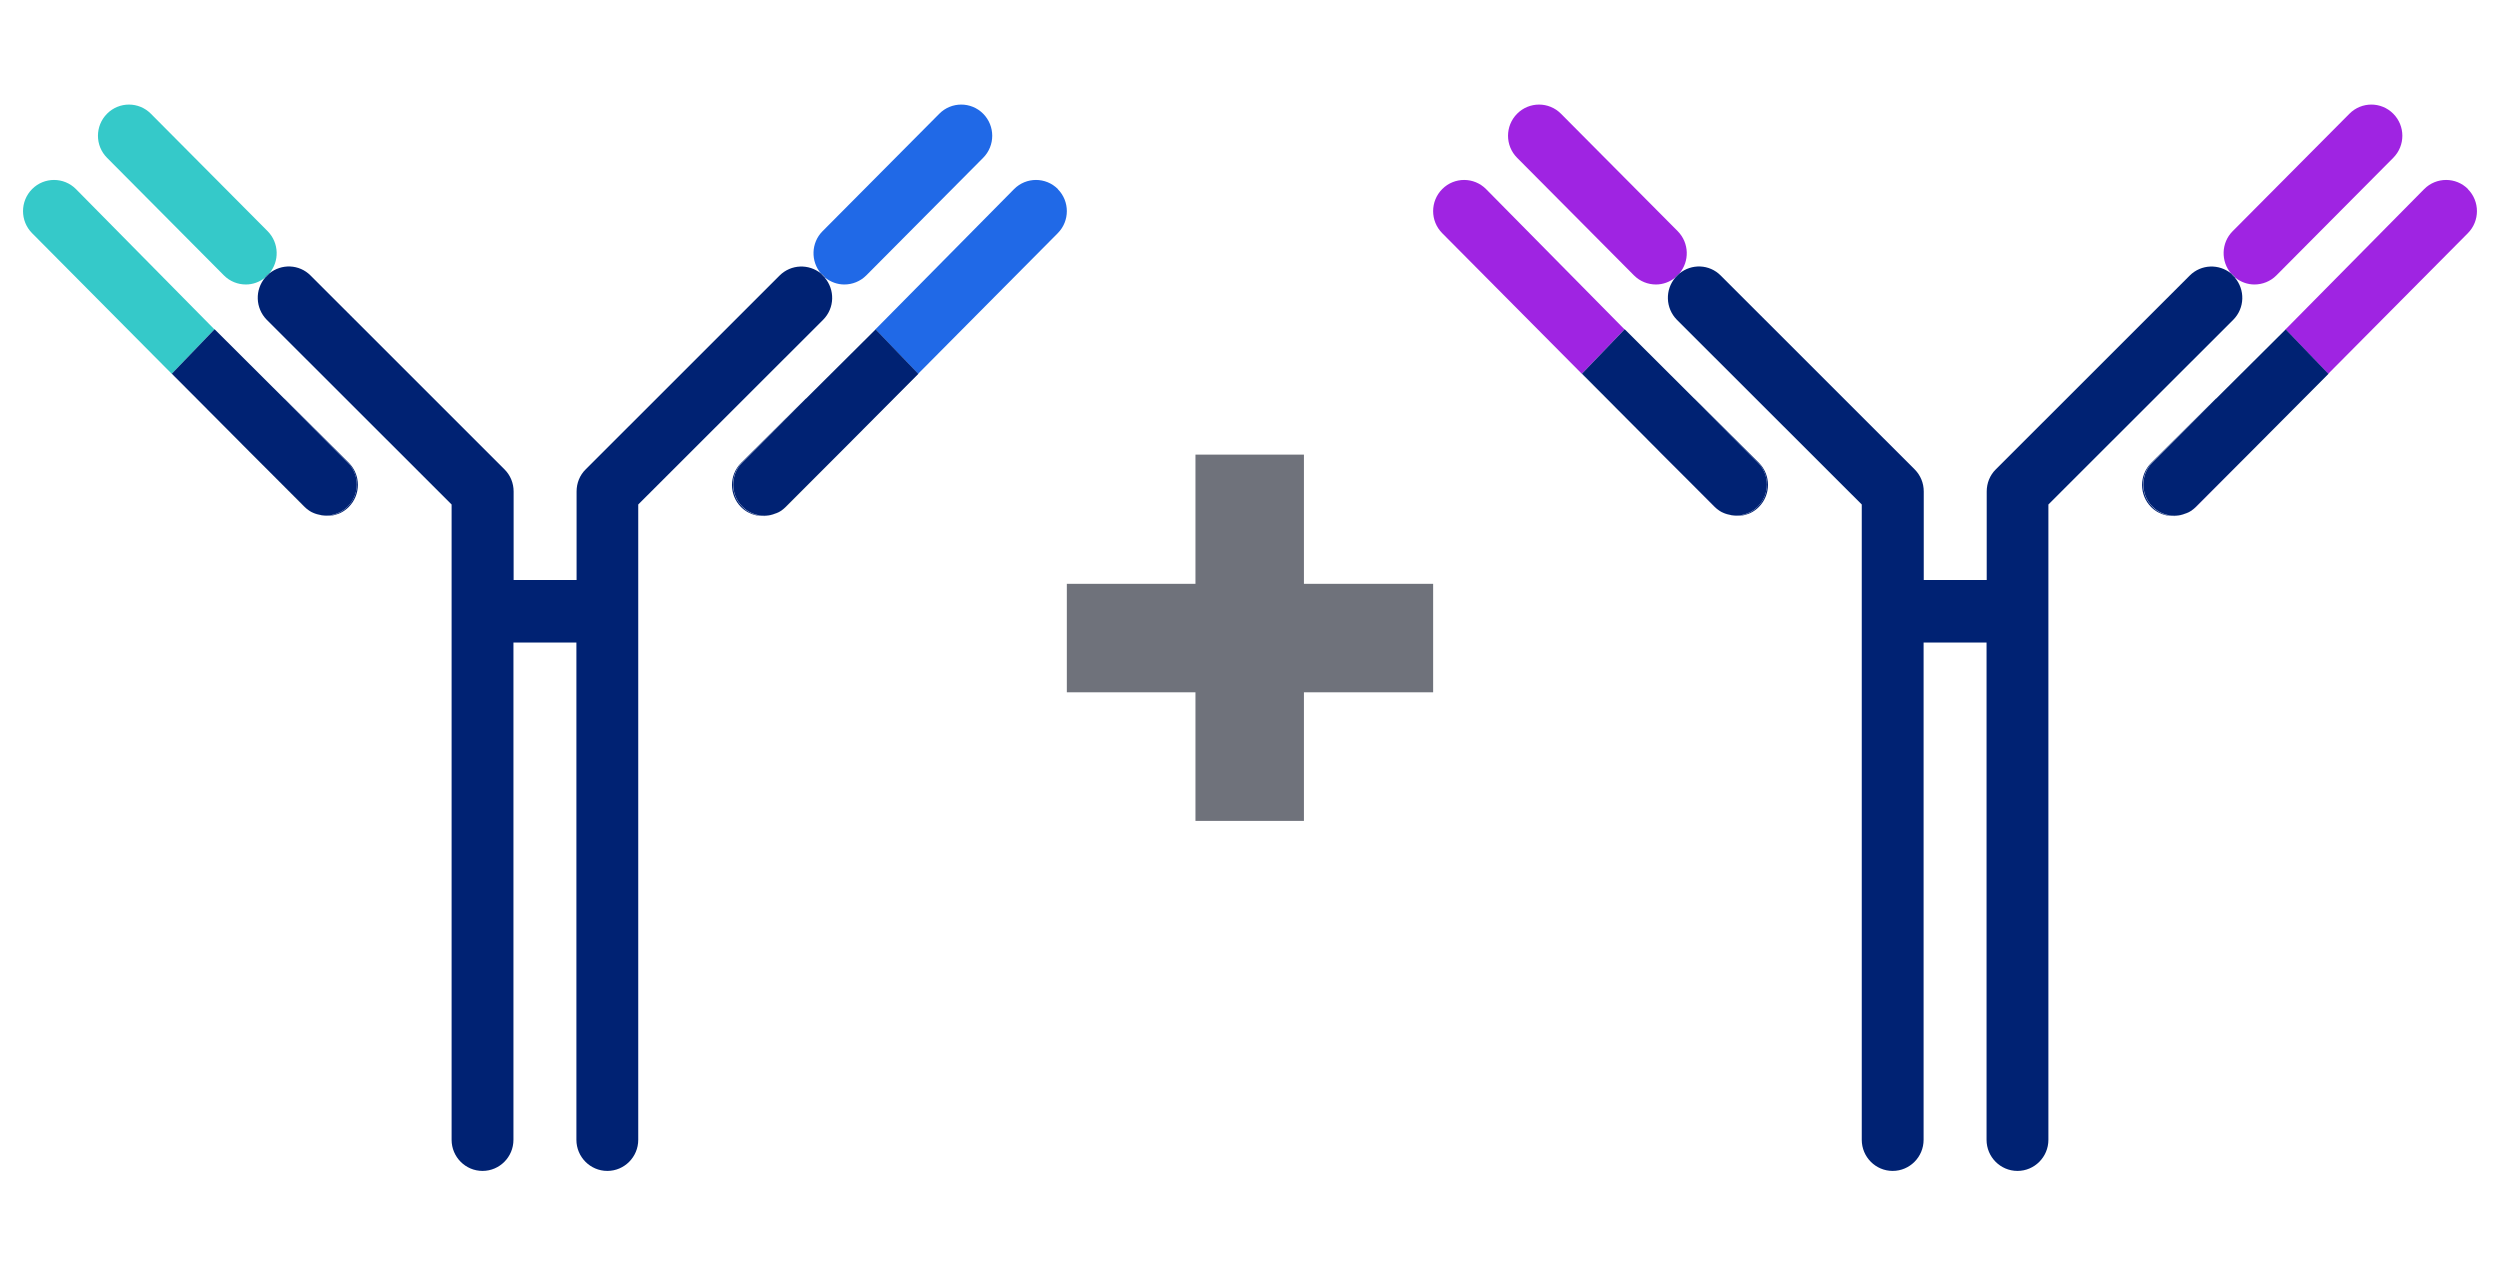
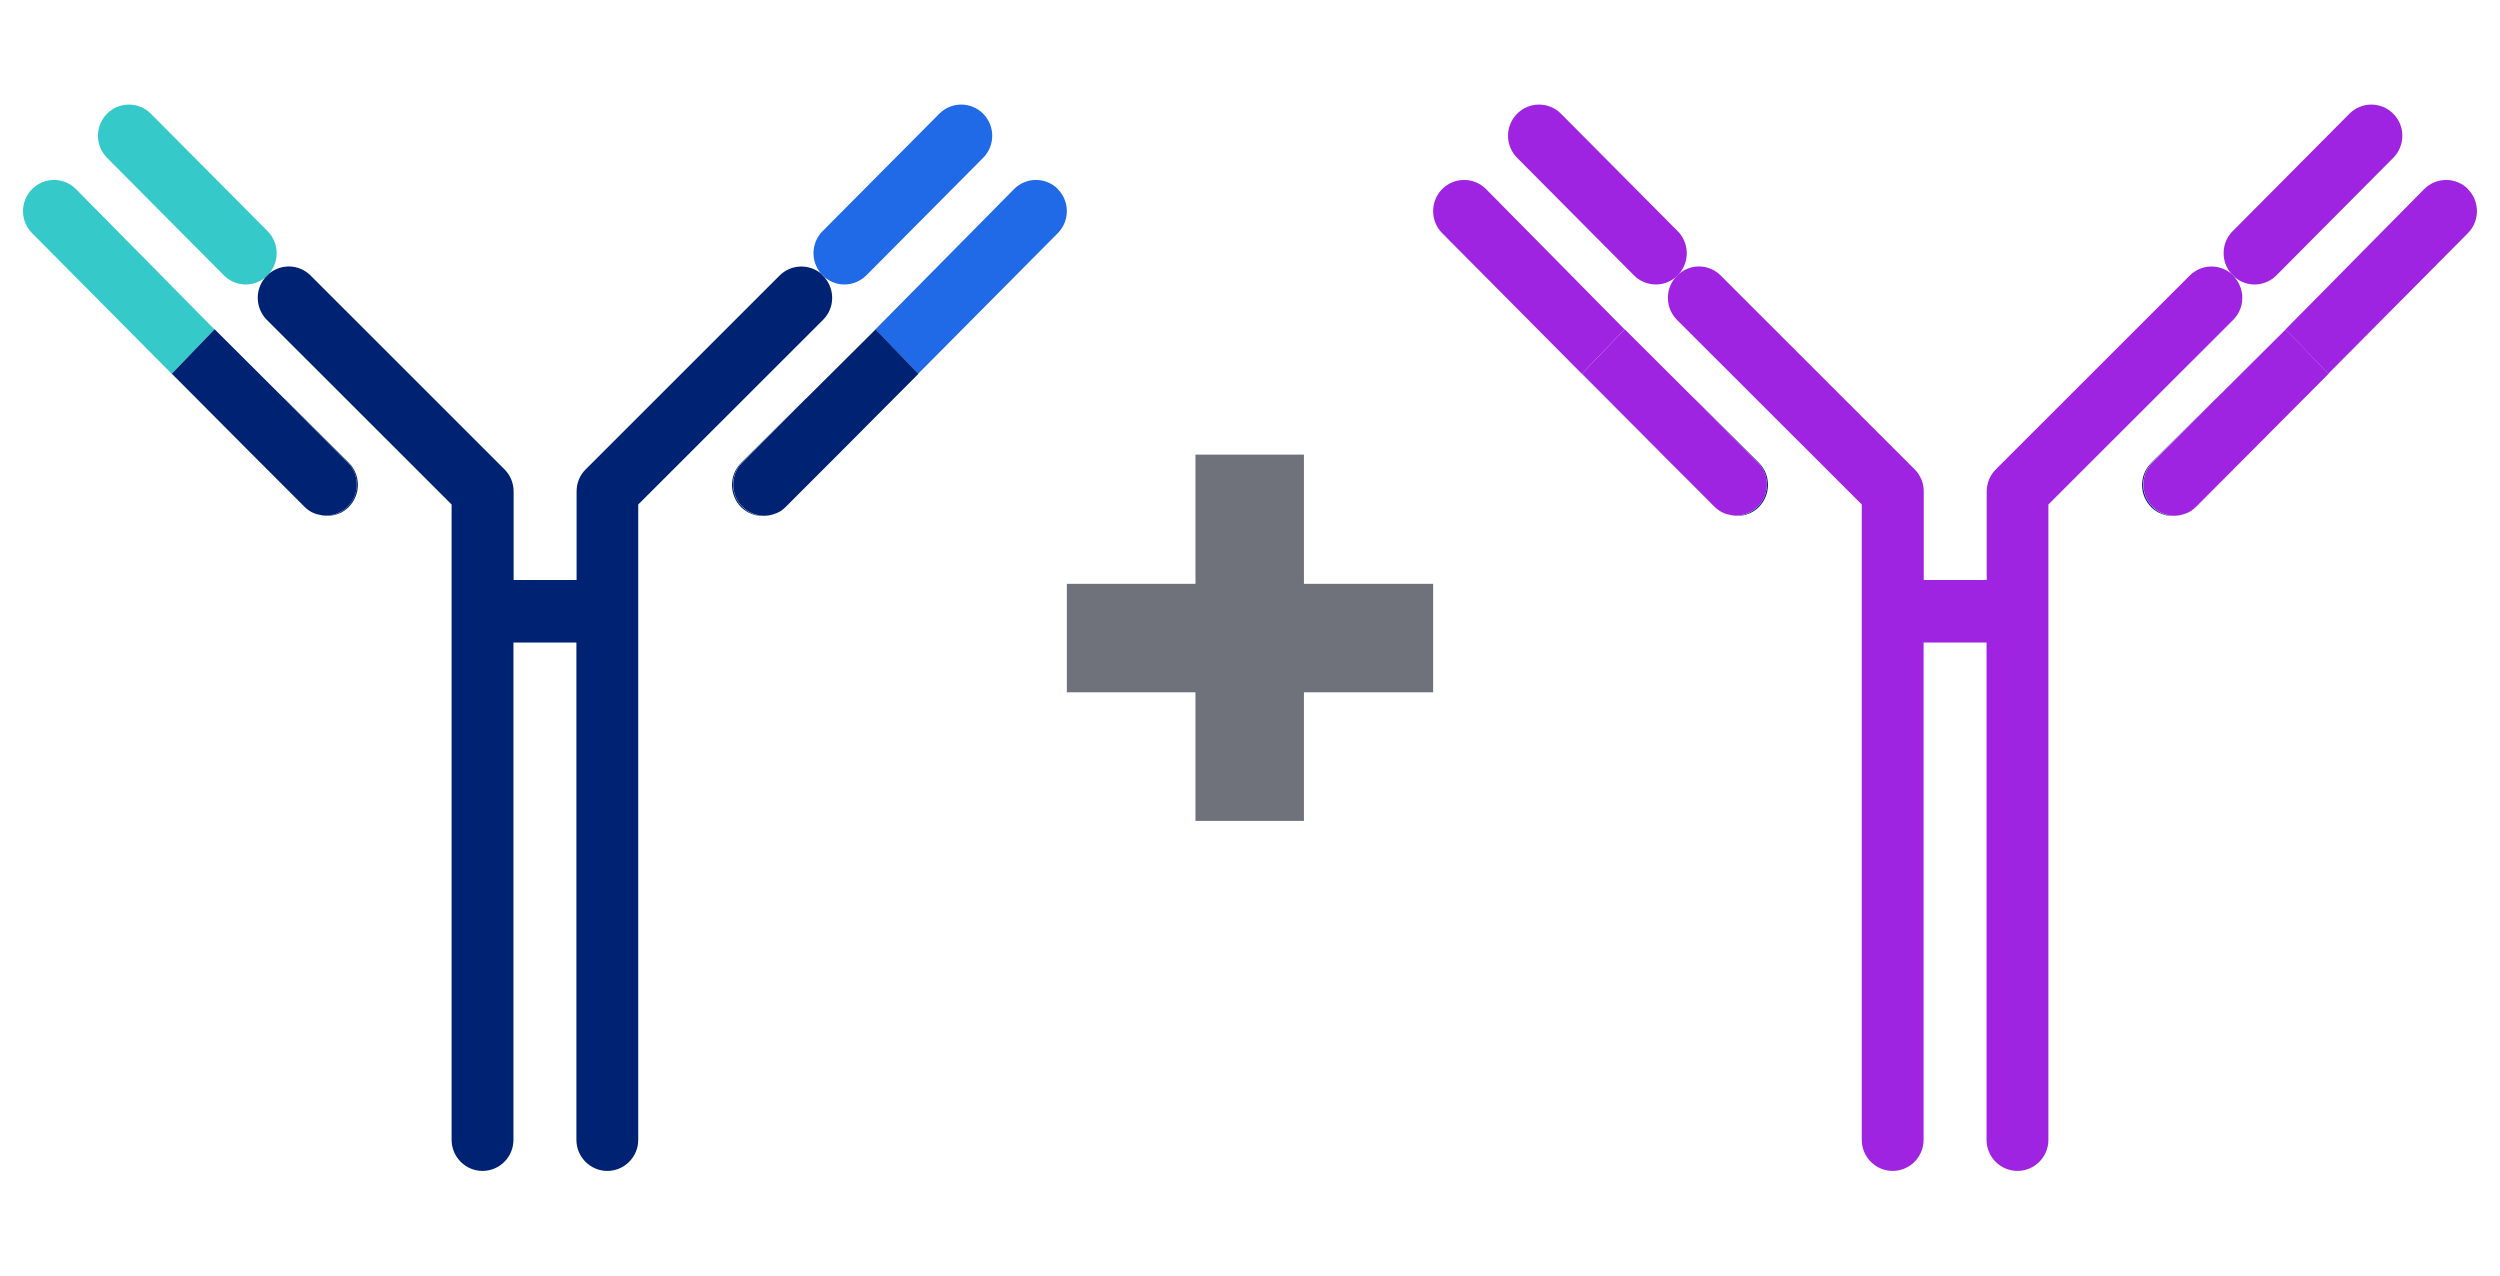
<svg xmlns="http://www.w3.org/2000/svg" width="98" height="50" viewBox="0 0 98 50" fill="none">
  <path d="M10.55 10.725C10.962 10.247 10.944 9.524 10.494 9.065L5.914 4.458C5.439 3.98 4.671 3.98 4.196 4.458C3.721 4.936 3.721 5.709 4.196 6.186L8.776 10.794C9.013 11.033 9.325 11.152 9.638 11.152C9.907 11.152 10.175 11.058 10.4 10.876C10.419 10.851 10.438 10.825 10.456 10.806C10.488 10.775 10.519 10.756 10.55 10.731" fill="#35C9C9" />
  <path d="M9.774 17.702L11.917 19.858C11.98 19.921 12.049 19.978 12.117 20.022C12.055 19.978 11.999 19.934 11.949 19.883L9.774 17.708V17.702Z" fill="#CBC545" />
  <path d="M2.977 7.412C2.502 6.935 1.733 6.935 1.258 7.412C0.784 7.89 0.784 8.663 1.258 9.141L6.732 14.653L8.406 12.912L2.977 7.412Z" fill="#35C9C9" />
  <path d="M10.549 10.725C10.518 10.75 10.481 10.775 10.456 10.8C10.437 10.826 10.418 10.845 10.399 10.87C10.431 10.845 10.468 10.819 10.493 10.794C10.512 10.775 10.531 10.75 10.549 10.725Z" fill="#002273" />
  <path d="M6.732 14.653L9.775 17.702L6.732 14.647V14.653Z" fill="#002273" />
  <path d="M11.143 15.628L13.629 18.13C14.104 18.607 14.104 19.381 13.629 19.858C13.392 20.097 13.079 20.216 12.767 20.216C12.655 20.216 12.542 20.198 12.436 20.166C12.861 20.298 13.342 20.21 13.673 19.871C14.148 19.393 14.148 18.62 13.673 18.142L11.143 15.622V15.628Z" fill="#002273" />
  <path d="M13.629 19.858C14.104 19.38 14.104 18.607 13.629 18.13L11.142 15.628L8.412 12.906L6.737 14.647L9.774 17.702L11.948 19.877C11.998 19.927 12.06 19.977 12.117 20.015C12.217 20.084 12.329 20.128 12.442 20.16C12.548 20.191 12.66 20.21 12.773 20.21C13.085 20.21 13.391 20.091 13.635 19.852" fill="#002273" />
  <path d="M12.443 20.166C12.331 20.129 12.218 20.091 12.118 20.022C12.218 20.085 12.331 20.135 12.443 20.166Z" fill="#002273" />
  <path d="M32.335 10.876C32.56 11.058 32.829 11.152 33.098 11.152C33.41 11.152 33.722 11.033 33.96 10.794L38.54 6.186C39.014 5.709 39.014 4.936 38.54 4.458C38.065 3.98 37.296 3.98 36.821 4.458L32.242 9.065C31.792 9.518 31.773 10.247 32.185 10.725C32.217 10.75 32.254 10.775 32.279 10.8C32.304 10.819 32.317 10.844 32.335 10.869" fill="#2069E7" />
  <path d="M30.611 20.022C30.68 19.978 30.749 19.921 30.811 19.858L32.954 17.702L30.78 19.877C30.73 19.934 30.668 19.978 30.611 20.015" fill="#CBC545" />
  <path d="M41.47 7.412C40.995 6.935 40.227 6.935 39.752 7.412L34.316 12.912L35.991 14.653L41.464 9.141C41.939 8.663 41.939 7.89 41.464 7.412" fill="#2069E7" />
  <path d="M32.336 10.876C32.304 10.851 32.267 10.825 32.242 10.794C32.223 10.775 32.205 10.75 32.186 10.725C31.711 10.335 31.011 10.354 30.561 10.8L22.958 18.4C22.726 18.626 22.602 18.94 22.602 19.267V22.737H20.134V19.267C20.134 18.94 20.009 18.632 19.777 18.4L12.174 10.8C11.73 10.354 11.03 10.329 10.549 10.725C10.53 10.75 10.512 10.775 10.493 10.794C10.462 10.825 10.431 10.844 10.399 10.876C9.987 11.353 10.006 12.076 10.456 12.535L17.703 19.776V44.681C17.703 45.353 18.247 45.9 18.915 45.9C19.584 45.9 20.127 45.353 20.127 44.681V25.188H22.595V44.681C22.595 45.353 23.139 45.9 23.807 45.9C24.476 45.9 25.019 45.353 25.019 44.681V19.776L32.267 12.535C32.723 12.076 32.736 11.353 32.323 10.876" fill="#002273" />
  <path d="M32.337 10.876C32.337 10.876 32.299 10.825 32.28 10.807C32.249 10.775 32.218 10.756 32.187 10.731C32.205 10.756 32.224 10.781 32.243 10.8C32.274 10.832 32.305 10.851 32.337 10.882" fill="#002273" />
  <path d="M35.997 14.653L35.991 14.647L32.954 17.702L35.997 14.653Z" fill="#002273" />
  <path d="M29.093 19.858C28.618 19.381 28.618 18.607 29.093 18.13L31.58 15.628L29.049 18.148C28.575 18.626 28.575 19.399 29.049 19.877C29.381 20.21 29.862 20.305 30.287 20.173C30.18 20.204 30.068 20.223 29.955 20.223C29.643 20.223 29.337 20.103 29.093 19.865" fill="#002273" />
  <path d="M31.587 15.628L29.1 18.13C28.625 18.607 28.625 19.38 29.1 19.858C29.338 20.097 29.65 20.216 29.962 20.216C30.075 20.216 30.187 20.198 30.294 20.166C30.406 20.128 30.518 20.091 30.619 20.022C30.681 19.978 30.737 19.934 30.787 19.883L32.962 17.708L35.998 14.653L34.324 12.912L31.593 15.628H31.587Z" fill="#002273" />
  <path d="M30.611 20.022C30.511 20.091 30.399 20.135 30.286 20.166C30.399 20.135 30.511 20.085 30.611 20.022Z" fill="#002273" />
  <path d="M41.82 22.886H46.862V17.821H51.114V22.886H56.179V27.138H51.114V32.179H46.862V27.138H41.82V22.886Z" fill="#6F727B" />
  <path d="M65.826 10.725C66.238 10.247 66.219 9.524 65.769 9.065L61.19 4.458C60.715 3.98 59.946 3.98 59.471 4.458C58.996 4.936 58.996 5.709 59.471 6.186L64.051 10.794C64.288 11.033 64.601 11.152 64.913 11.152C65.182 11.152 65.451 11.058 65.675 10.876C65.694 10.851 65.713 10.825 65.732 10.806C65.763 10.775 65.794 10.756 65.826 10.731" fill="#9F24E2" />
  <path d="M65.051 17.702L67.194 19.858C67.256 19.921 67.325 19.978 67.394 20.022C67.331 19.978 67.275 19.934 67.225 19.883L65.051 17.708V17.702Z" fill="#9F24E2" />
  <path d="M58.253 7.412C57.778 6.935 57.01 6.935 56.535 7.412C56.06 7.89 56.06 8.663 56.535 9.141L62.008 14.653L63.682 12.912L58.253 7.412Z" fill="#9F24E2" />
  <path d="M65.826 10.725C65.794 10.75 65.757 10.775 65.732 10.8C65.713 10.826 65.695 10.845 65.676 10.87C65.707 10.845 65.745 10.819 65.769 10.794C65.788 10.775 65.807 10.75 65.826 10.725Z" fill="#002273" />
  <path d="M62.009 14.653L65.052 17.702L62.009 14.647V14.653Z" fill="#002273" />
  <path d="M66.419 15.628L68.906 18.13C69.38 18.607 69.38 19.381 68.906 19.858C68.668 20.097 68.356 20.216 68.043 20.216C67.931 20.216 67.819 20.198 67.712 20.166C68.137 20.298 68.618 20.21 68.949 19.871C69.424 19.393 69.424 18.62 68.949 18.142L66.419 15.622V15.628Z" fill="#002273" />
-   <path d="M68.905 19.858C69.38 19.38 69.38 18.607 68.905 18.13L66.418 15.628L63.688 12.906L62.014 14.647L65.05 17.702L67.224 19.877C67.274 19.927 67.337 19.977 67.393 20.015C67.493 20.084 67.606 20.128 67.718 20.16C67.824 20.191 67.937 20.21 68.049 20.21C68.362 20.21 68.668 20.091 68.911 19.852" fill="#002273" />
+   <path d="M68.905 19.858C69.38 19.38 69.38 18.607 68.905 18.13L66.418 15.628L63.688 12.906L62.014 14.647L65.05 17.702L67.224 19.877C67.274 19.927 67.337 19.977 67.393 20.015C67.493 20.084 67.606 20.128 67.718 20.16C67.824 20.191 67.937 20.21 68.049 20.21C68.362 20.21 68.668 20.091 68.911 19.852" fill="#9F24E2" />
  <path d="M67.719 20.166C67.607 20.129 67.495 20.091 67.394 20.022C67.495 20.085 67.607 20.135 67.719 20.166Z" fill="#002273" />
  <path d="M87.612 10.876C87.837 11.058 88.105 11.152 88.374 11.152C88.686 11.152 88.999 11.033 89.236 10.794L93.816 6.186C94.291 5.709 94.291 4.936 93.816 4.458C93.341 3.98 92.573 3.98 92.098 4.458L87.518 9.065C87.068 9.518 87.049 10.247 87.462 10.725C87.493 10.75 87.531 10.775 87.556 10.8C87.581 10.819 87.593 10.844 87.612 10.869" fill="#9F24E2" />
  <path d="M85.889 20.022C85.957 19.978 86.026 19.921 86.089 19.858L88.232 17.702L86.057 19.877C86.007 19.934 85.945 19.978 85.889 20.015" fill="#9F24E2" />
  <path d="M96.747 7.412C96.272 6.935 95.503 6.935 95.028 7.412L89.593 12.912L91.267 14.653L96.74 9.141C97.215 8.663 97.215 7.89 96.74 7.412" fill="#9F24E2" />
-   <path d="M87.613 10.876C87.582 10.851 87.544 10.825 87.519 10.794C87.501 10.775 87.482 10.75 87.463 10.725C86.988 10.335 86.288 10.354 85.839 10.8L78.235 18.4C78.004 18.626 77.879 18.94 77.879 19.267V22.737H75.411V19.267C75.411 18.94 75.286 18.632 75.055 18.4L67.451 10.8C67.007 10.354 66.308 10.329 65.827 10.725C65.808 10.75 65.789 10.775 65.77 10.794C65.739 10.825 65.708 10.844 65.677 10.876C65.264 11.353 65.283 12.076 65.733 12.535L72.981 19.776V44.681C72.981 45.353 73.524 45.9 74.193 45.9C74.861 45.9 75.405 45.353 75.405 44.681V25.188H77.873V44.681C77.873 45.353 78.416 45.9 79.085 45.9C79.753 45.9 80.297 45.353 80.297 44.681V19.776L87.544 12.535C88 12.076 88.013 11.353 87.601 10.876" fill="#002273" />
+   <path d="M87.613 10.876C87.582 10.851 87.544 10.825 87.519 10.794C87.501 10.775 87.482 10.75 87.463 10.725C86.988 10.335 86.288 10.354 85.839 10.8L78.235 18.4C78.004 18.626 77.879 18.94 77.879 19.267V22.737H75.411V19.267C75.411 18.94 75.286 18.632 75.055 18.4L67.451 10.8C67.007 10.354 66.308 10.329 65.827 10.725C65.808 10.75 65.789 10.775 65.77 10.794C65.739 10.825 65.708 10.844 65.677 10.876C65.264 11.353 65.283 12.076 65.733 12.535L72.981 19.776V44.681C72.981 45.353 73.524 45.9 74.193 45.9C74.861 45.9 75.405 45.353 75.405 44.681V25.188H77.873V44.681C77.873 45.353 78.416 45.9 79.085 45.9C79.753 45.9 80.297 45.353 80.297 44.681V19.776L87.544 12.535C88 12.076 88.013 11.353 87.601 10.876" fill="#9F24E2" />
  <path d="M87.613 10.876C87.613 10.876 87.575 10.825 87.557 10.807C87.525 10.775 87.494 10.756 87.463 10.731C87.482 10.756 87.5 10.781 87.519 10.8C87.55 10.832 87.582 10.851 87.613 10.882" fill="#002273" />
  <path d="M91.273 14.653L91.267 14.647L88.231 17.702L91.273 14.653Z" fill="#002273" />
  <path d="M84.369 19.858C83.894 19.381 83.894 18.607 84.369 18.13L86.855 15.628L84.325 18.148C83.85 18.626 83.85 19.399 84.325 19.877C84.656 20.21 85.137 20.305 85.562 20.173C85.456 20.204 85.343 20.223 85.231 20.223C84.918 20.223 84.612 20.103 84.369 19.865" fill="#002273" />
-   <path d="M86.863 15.628L84.377 18.13C83.902 18.607 83.902 19.38 84.377 19.858C84.614 20.097 84.927 20.216 85.239 20.216C85.351 20.216 85.464 20.198 85.57 20.166C85.682 20.128 85.795 20.091 85.895 20.022C85.957 19.978 86.014 19.934 86.064 19.883L88.238 17.708L91.274 14.653L89.6 12.912L86.87 15.628H86.863Z" fill="#002273" />
+   <path d="M86.863 15.628L84.377 18.13C83.902 18.607 83.902 19.38 84.377 19.858C84.614 20.097 84.927 20.216 85.239 20.216C85.351 20.216 85.464 20.198 85.57 20.166C85.682 20.128 85.795 20.091 85.895 20.022C85.957 19.978 86.014 19.934 86.064 19.883L88.238 17.708L91.274 14.653L89.6 12.912L86.87 15.628H86.863Z" fill="#9F24E2" />
  <path d="M85.887 20.022C85.787 20.091 85.675 20.135 85.562 20.166C85.675 20.135 85.787 20.085 85.887 20.022Z" fill="#002273" />
</svg>
